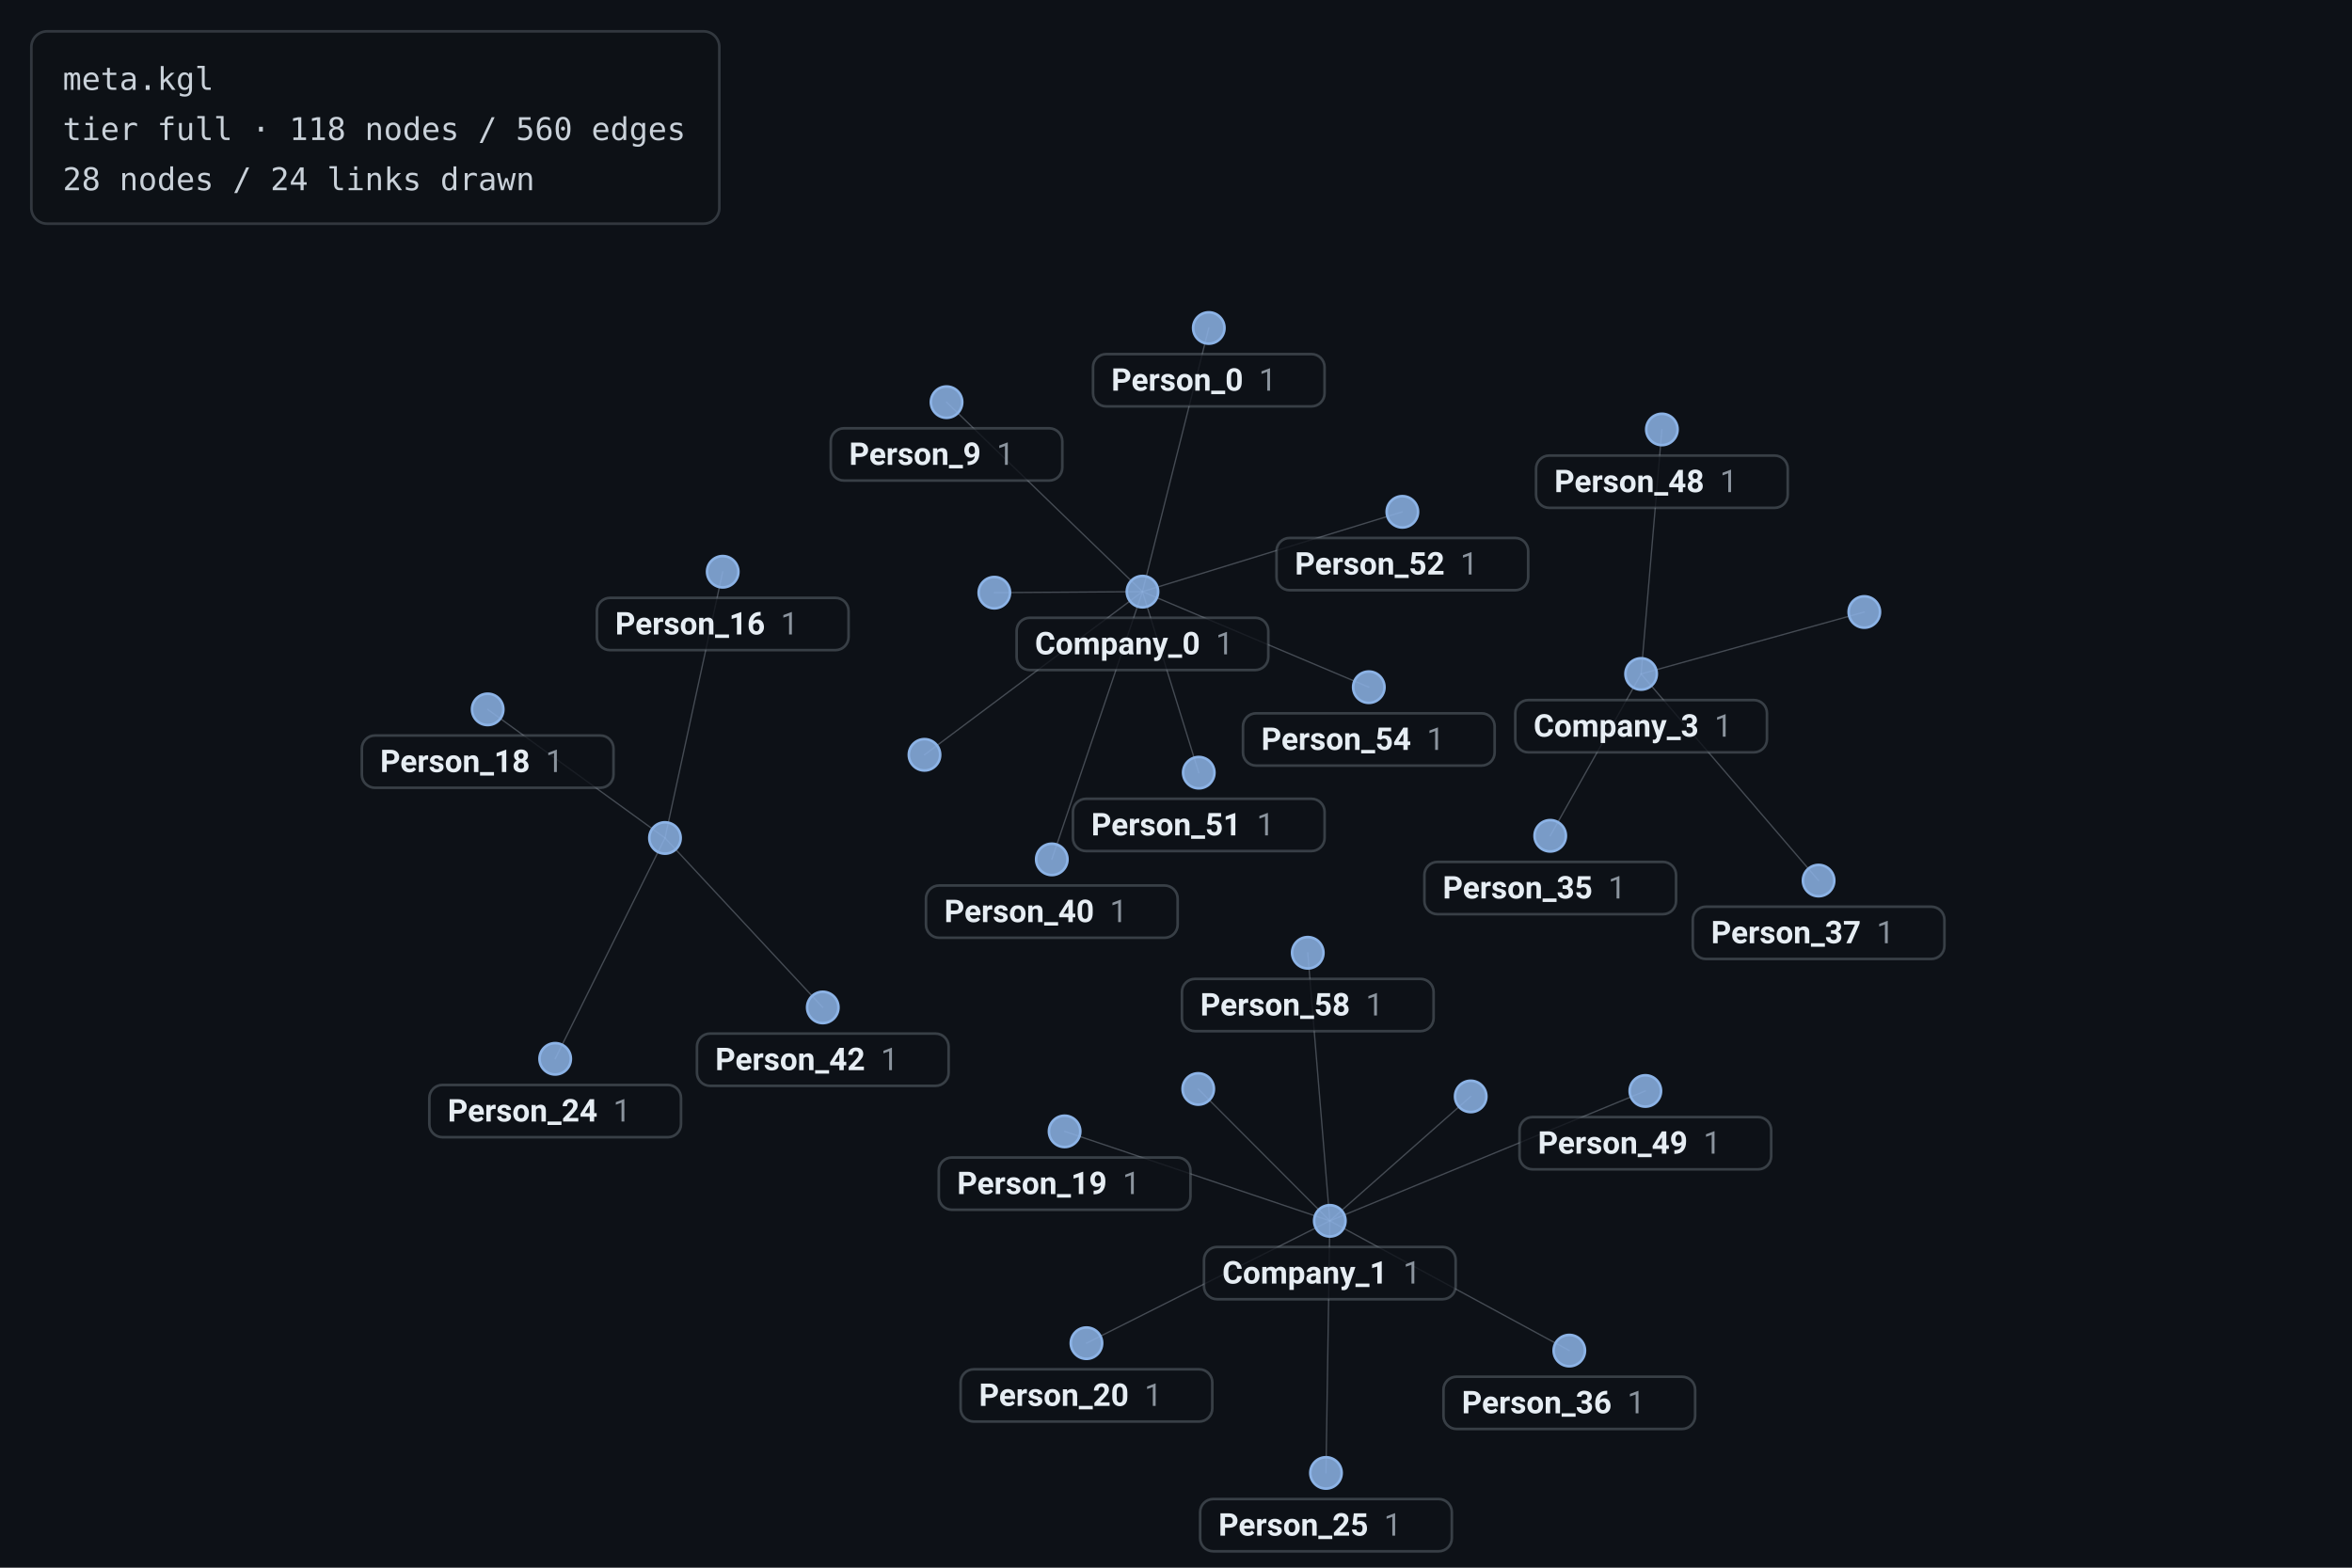
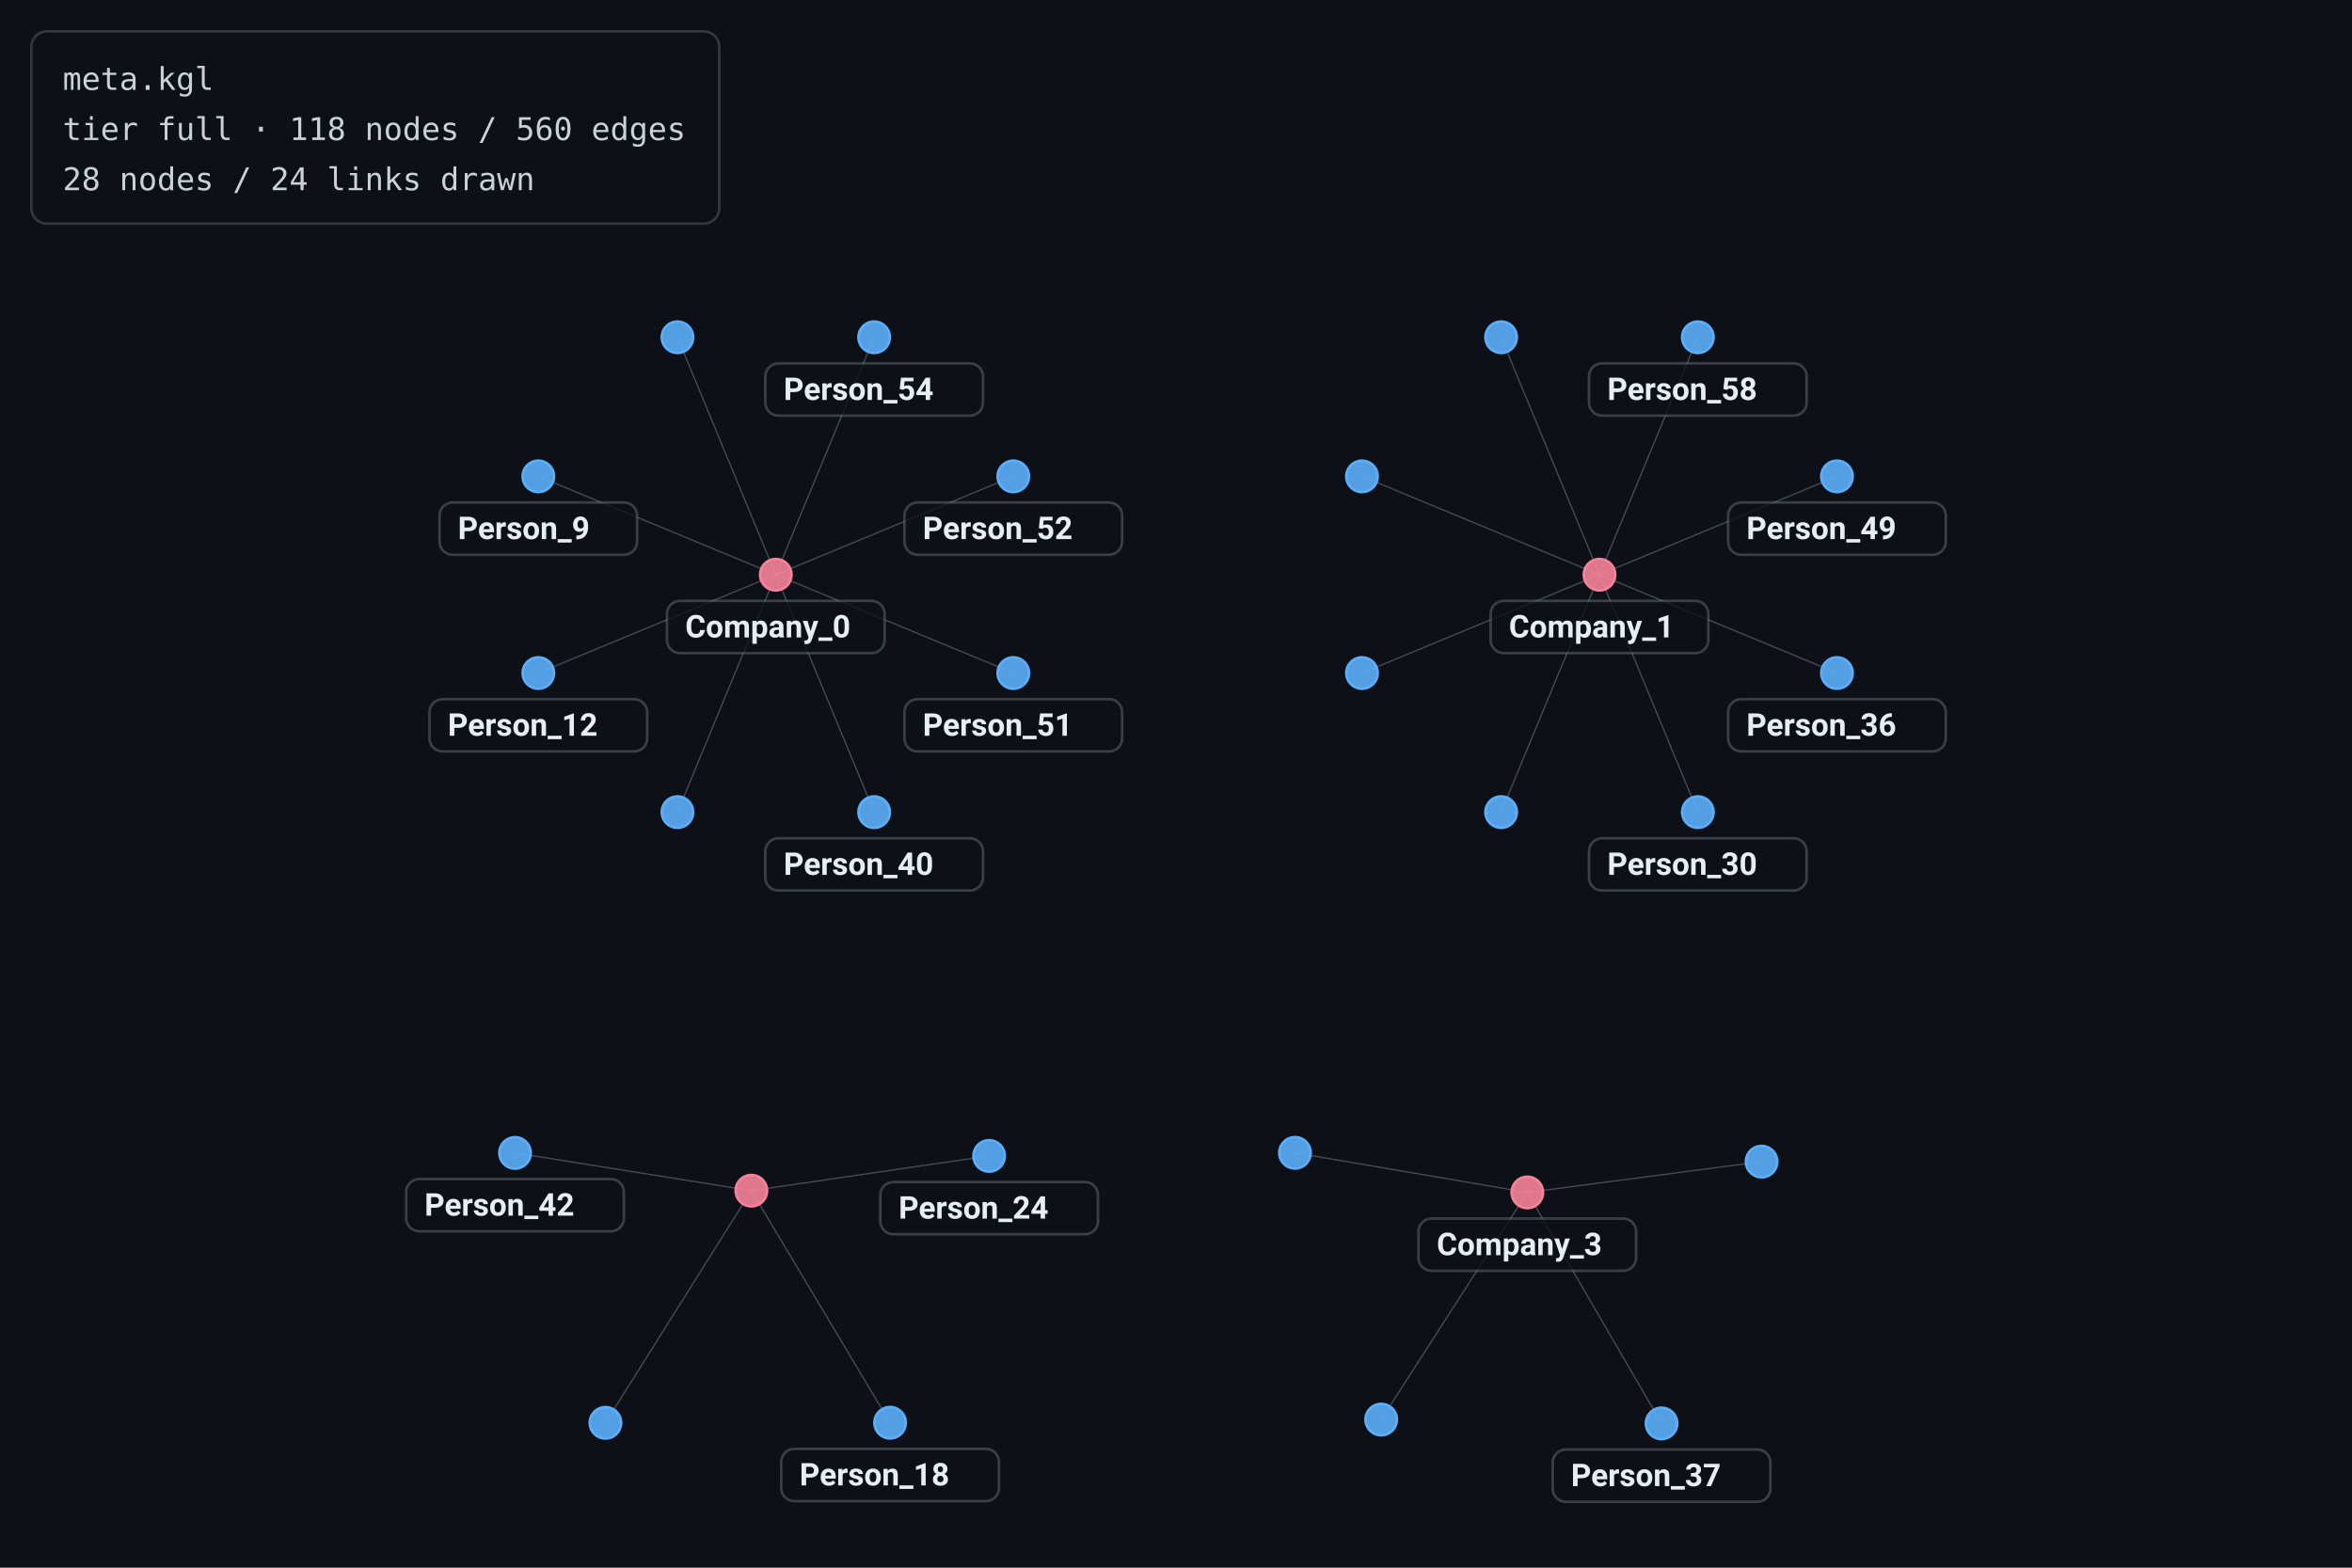
<svg xmlns="http://www.w3.org/2000/svg" width="900" height="600" viewBox="0 0 900 600" font-family="ui-sans-serif, system-ui, -apple-system, 'Segoe UI', Roboto, 'Helvetica Neue', Arial, sans-serif">
  <rect width="900" height="600" fill="#0d1117" />
  <g stroke="#8b949e" stroke-opacity="0.45" stroke-linecap="round">
-     <line x1="523.78" y1="263.01" x2="437.17" y2="226.44" stroke-width="0.5" />
-     <line x1="536.62" y1="195.89" x2="437.17" y2="226.44" stroke-width="0.5" />
-     <line x1="458.71" y1="295.72" x2="437.17" y2="226.44" stroke-width="0.5" />
-     <line x1="402.48" y1="328.91" x2="437.17" y2="226.44" stroke-width="0.5" />
-     <line x1="353.76" y1="288.89" x2="437.17" y2="226.44" stroke-width="0.5" />
-     <line x1="380.49" y1="226.83" x2="437.17" y2="226.44" stroke-width="0.5" />
-     <line x1="362.2" y1="153.92" x2="437.17" y2="226.44" stroke-width="0.5" />
-     <line x1="462.55" y1="125.53" x2="437.17" y2="226.44" stroke-width="0.5" />
-     <line x1="500.42" y1="364.65" x2="508.86" y2="467.25" stroke-width="0.5" />
-     <line x1="629.6" y1="417.54" x2="508.86" y2="467.25" stroke-width="0.5" />
-     <line x1="600.5" y1="516.91" x2="508.86" y2="467.25" stroke-width="0.5" />
-     <line x1="562.77" y1="419.63" x2="508.86" y2="467.25" stroke-width="0.5" />
-     <line x1="507.39" y1="563.73" x2="508.86" y2="467.25" stroke-width="0.5" />
-     <line x1="415.74" y1="514.07" x2="508.86" y2="467.25" stroke-width="0.5" />
-     <line x1="407.38" y1="433.01" x2="508.86" y2="467.25" stroke-width="0.5" />
-     <line x1="458.51" y1="416.78" x2="508.86" y2="467.25" stroke-width="0.5" />
-     <line x1="314.84" y1="385.58" x2="254.46" y2="320.72" stroke-width="0.5" />
-     <line x1="212.44" y1="405.24" x2="254.46" y2="320.72" stroke-width="0.5" />
-     <line x1="186.61" y1="271.5" x2="254.46" y2="320.72" stroke-width="0.5" />
-     <line x1="276.55" y1="218.82" x2="254.46" y2="320.72" stroke-width="0.5" />
-     <line x1="635.93" y1="164.36" x2="627.98" y2="257.94" stroke-width="0.5" />
-     <line x1="713.39" y1="234.23" x2="627.98" y2="257.94" stroke-width="0.5" />
-     <line x1="695.89" y1="337.02" x2="627.98" y2="257.94" stroke-width="0.5" />
-     <line x1="593.2" y1="319.88" x2="627.98" y2="257.94" stroke-width="0.5" />
+     <line x1="334.5" y1="129.08" x2="296.86" y2="219.96" stroke-width="0.5" />
+     <line x1="387.74" y1="182.32" x2="296.86" y2="219.96" stroke-width="0.5" />
+     <line x1="387.74" y1="257.59" x2="296.86" y2="219.96" stroke-width="0.5" />
+     <line x1="334.5" y1="310.83" x2="296.86" y2="219.96" stroke-width="0.5" />
+     <line x1="259.23" y1="310.83" x2="296.86" y2="219.96" stroke-width="0.5" />
+     <line x1="205.99" y1="257.59" x2="296.86" y2="219.96" stroke-width="0.5" />
+     <line x1="205.99" y1="182.32" x2="296.86" y2="219.96" stroke-width="0.5" />
+     <line x1="259.23" y1="129.08" x2="296.86" y2="219.96" stroke-width="0.5" />
+     <line x1="649.68" y1="129.08" x2="612.05" y2="219.96" stroke-width="0.5" />
+     <line x1="702.92" y1="182.32" x2="612.05" y2="219.96" stroke-width="0.5" />
+     <line x1="702.92" y1="257.59" x2="612.05" y2="219.96" stroke-width="0.5" />
+     <line x1="649.68" y1="310.83" x2="612.05" y2="219.96" stroke-width="0.5" />
+     <line x1="574.41" y1="310.83" x2="612.05" y2="219.96" stroke-width="0.5" />
+     <line x1="521.17" y1="257.59" x2="612.05" y2="219.96" stroke-width="0.5" />
+     <line x1="521.17" y1="182.32" x2="612.05" y2="219.96" stroke-width="0.5" />
+     <line x1="574.41" y1="129.08" x2="612.05" y2="219.96" stroke-width="0.5" />
+     <line x1="197.08" y1="441.26" x2="287.51" y2="455.7" stroke-width="0.5" />
+     <line x1="378.49" y1="442.4" x2="287.51" y2="455.7" stroke-width="0.5" />
+     <line x1="340.59" y1="544.52" x2="287.51" y2="455.7" stroke-width="0.5" />
+     <line x1="231.67" y1="544.56" x2="287.51" y2="455.7" stroke-width="0.5" />
+     <line x1="495.53" y1="441.22" x2="584.43" y2="456.38" stroke-width="0.5" />
+     <line x1="674.08" y1="444.59" x2="584.43" y2="456.38" stroke-width="0.5" />
+     <line x1="635.8" y1="544.78" x2="584.43" y2="456.38" stroke-width="0.5" />
+     <line x1="528.52" y1="543.31" x2="584.43" y2="456.38" stroke-width="0.5" />
  </g>
  <g>
-     <circle cx="523.78" cy="263.01" r="6" fill="#8cb3e6" fill-opacity="0.85" stroke="#8cb3e6" stroke-opacity="1" stroke-width="1" />
-     <circle cx="437.17" cy="226.44" r="6" fill="#8cb3e6" fill-opacity="0.85" stroke="#8cb3e6" stroke-opacity="1" stroke-width="1" />
-     <circle cx="536.62" cy="195.89" r="6" fill="#8cb3e6" fill-opacity="0.85" stroke="#8cb3e6" stroke-opacity="1" stroke-width="1" />
-     <circle cx="458.71" cy="295.72" r="6" fill="#8cb3e6" fill-opacity="0.85" stroke="#8cb3e6" stroke-opacity="1" stroke-width="1" />
-     <circle cx="402.48" cy="328.91" r="6" fill="#8cb3e6" fill-opacity="0.85" stroke="#8cb3e6" stroke-opacity="1" stroke-width="1" />
-     <circle cx="353.76" cy="288.89" r="6" fill="#8cb3e6" fill-opacity="0.85" stroke="#8cb3e6" stroke-opacity="1" stroke-width="1" />
-     <circle cx="380.49" cy="226.83" r="6" fill="#8cb3e6" fill-opacity="0.85" stroke="#8cb3e6" stroke-opacity="1" stroke-width="1" />
-     <circle cx="362.2" cy="153.92" r="6" fill="#8cb3e6" fill-opacity="0.85" stroke="#8cb3e6" stroke-opacity="1" stroke-width="1" />
-     <circle cx="462.55" cy="125.53" r="6" fill="#8cb3e6" fill-opacity="0.85" stroke="#8cb3e6" stroke-opacity="1" stroke-width="1" />
-     <circle cx="500.42" cy="364.65" r="6" fill="#8cb3e6" fill-opacity="0.85" stroke="#8cb3e6" stroke-opacity="1" stroke-width="1" />
-     <circle cx="508.86" cy="467.25" r="6" fill="#8cb3e6" fill-opacity="0.85" stroke="#8cb3e6" stroke-opacity="1" stroke-width="1" />
-     <circle cx="629.6" cy="417.54" r="6" fill="#8cb3e6" fill-opacity="0.85" stroke="#8cb3e6" stroke-opacity="1" stroke-width="1" />
-     <circle cx="600.5" cy="516.91" r="6" fill="#8cb3e6" fill-opacity="0.85" stroke="#8cb3e6" stroke-opacity="1" stroke-width="1" />
-     <circle cx="562.77" cy="419.63" r="6" fill="#8cb3e6" fill-opacity="0.85" stroke="#8cb3e6" stroke-opacity="1" stroke-width="1" />
-     <circle cx="507.39" cy="563.73" r="6" fill="#8cb3e6" fill-opacity="0.85" stroke="#8cb3e6" stroke-opacity="1" stroke-width="1" />
-     <circle cx="415.74" cy="514.07" r="6" fill="#8cb3e6" fill-opacity="0.85" stroke="#8cb3e6" stroke-opacity="1" stroke-width="1" />
-     <circle cx="407.38" cy="433.01" r="6" fill="#8cb3e6" fill-opacity="0.85" stroke="#8cb3e6" stroke-opacity="1" stroke-width="1" />
-     <circle cx="458.51" cy="416.78" r="6" fill="#8cb3e6" fill-opacity="0.85" stroke="#8cb3e6" stroke-opacity="1" stroke-width="1" />
-     <circle cx="314.84" cy="385.58" r="6" fill="#8cb3e6" fill-opacity="0.85" stroke="#8cb3e6" stroke-opacity="1" stroke-width="1" />
-     <circle cx="254.46" cy="320.72" r="6" fill="#8cb3e6" fill-opacity="0.85" stroke="#8cb3e6" stroke-opacity="1" stroke-width="1" />
-     <circle cx="212.44" cy="405.24" r="6" fill="#8cb3e6" fill-opacity="0.85" stroke="#8cb3e6" stroke-opacity="1" stroke-width="1" />
-     <circle cx="186.61" cy="271.5" r="6" fill="#8cb3e6" fill-opacity="0.85" stroke="#8cb3e6" stroke-opacity="1" stroke-width="1" />
-     <circle cx="276.55" cy="218.82" r="6" fill="#8cb3e6" fill-opacity="0.85" stroke="#8cb3e6" stroke-opacity="1" stroke-width="1" />
-     <circle cx="635.93" cy="164.36" r="6" fill="#8cb3e6" fill-opacity="0.85" stroke="#8cb3e6" stroke-opacity="1" stroke-width="1" />
-     <circle cx="627.98" cy="257.94" r="6" fill="#8cb3e6" fill-opacity="0.85" stroke="#8cb3e6" stroke-opacity="1" stroke-width="1" />
-     <circle cx="713.39" cy="234.23" r="6" fill="#8cb3e6" fill-opacity="0.85" stroke="#8cb3e6" stroke-opacity="1" stroke-width="1" />
-     <circle cx="695.89" cy="337.02" r="6" fill="#8cb3e6" fill-opacity="0.85" stroke="#8cb3e6" stroke-opacity="1" stroke-width="1" />
-     <circle cx="593.2" cy="319.88" r="6" fill="#8cb3e6" fill-opacity="0.85" stroke="#8cb3e6" stroke-opacity="1" stroke-width="1" />
+     <circle cx="334.5" cy="129.08" r="6" fill="#5cadfa" fill-opacity="0.9" stroke="#5cadfa" stroke-opacity="1" stroke-width="1" />
+     <circle cx="296.86" cy="219.96" r="6" fill="#f58299" fill-opacity="0.9" stroke="#f58299" stroke-opacity="1" stroke-width="1" />
+     <circle cx="387.74" cy="182.32" r="6" fill="#5cadfa" fill-opacity="0.9" stroke="#5cadfa" stroke-opacity="1" stroke-width="1" />
+     <circle cx="387.74" cy="257.59" r="6" fill="#5cadfa" fill-opacity="0.9" stroke="#5cadfa" stroke-opacity="1" stroke-width="1" />
+     <circle cx="334.5" cy="310.83" r="6" fill="#5cadfa" fill-opacity="0.9" stroke="#5cadfa" stroke-opacity="1" stroke-width="1" />
+     <circle cx="259.23" cy="310.83" r="6" fill="#5cadfa" fill-opacity="0.9" stroke="#5cadfa" stroke-opacity="1" stroke-width="1" />
+     <circle cx="205.99" cy="257.59" r="6" fill="#5cadfa" fill-opacity="0.9" stroke="#5cadfa" stroke-opacity="1" stroke-width="1" />
+     <circle cx="205.99" cy="182.32" r="6" fill="#5cadfa" fill-opacity="0.9" stroke="#5cadfa" stroke-opacity="1" stroke-width="1" />
+     <circle cx="259.23" cy="129.08" r="6" fill="#5cadfa" fill-opacity="0.9" stroke="#5cadfa" stroke-opacity="1" stroke-width="1" />
+     <circle cx="649.68" cy="129.08" r="6" fill="#5cadfa" fill-opacity="0.9" stroke="#5cadfa" stroke-opacity="1" stroke-width="1" />
+     <circle cx="612.05" cy="219.96" r="6" fill="#f58299" fill-opacity="0.9" stroke="#f58299" stroke-opacity="1" stroke-width="1" />
+     <circle cx="702.92" cy="182.32" r="6" fill="#5cadfa" fill-opacity="0.9" stroke="#5cadfa" stroke-opacity="1" stroke-width="1" />
+     <circle cx="702.92" cy="257.59" r="6" fill="#5cadfa" fill-opacity="0.9" stroke="#5cadfa" stroke-opacity="1" stroke-width="1" />
+     <circle cx="649.68" cy="310.83" r="6" fill="#5cadfa" fill-opacity="0.9" stroke="#5cadfa" stroke-opacity="1" stroke-width="1" />
+     <circle cx="574.41" cy="310.83" r="6" fill="#5cadfa" fill-opacity="0.9" stroke="#5cadfa" stroke-opacity="1" stroke-width="1" />
+     <circle cx="521.17" cy="257.59" r="6" fill="#5cadfa" fill-opacity="0.9" stroke="#5cadfa" stroke-opacity="1" stroke-width="1" />
+     <circle cx="521.17" cy="182.32" r="6" fill="#5cadfa" fill-opacity="0.9" stroke="#5cadfa" stroke-opacity="1" stroke-width="1" />
+     <circle cx="574.41" cy="129.08" r="6" fill="#5cadfa" fill-opacity="0.9" stroke="#5cadfa" stroke-opacity="1" stroke-width="1" />
+     <circle cx="197.08" cy="441.26" r="6" fill="#5cadfa" fill-opacity="0.9" stroke="#5cadfa" stroke-opacity="1" stroke-width="1" />
+     <circle cx="287.51" cy="455.7" r="6" fill="#f58299" fill-opacity="0.9" stroke="#f58299" stroke-opacity="1" stroke-width="1" />
+     <circle cx="378.49" cy="442.4" r="6" fill="#5cadfa" fill-opacity="0.9" stroke="#5cadfa" stroke-opacity="1" stroke-width="1" />
+     <circle cx="340.59" cy="544.52" r="6" fill="#5cadfa" fill-opacity="0.9" stroke="#5cadfa" stroke-opacity="1" stroke-width="1" />
+     <circle cx="231.67" cy="544.56" r="6" fill="#5cadfa" fill-opacity="0.9" stroke="#5cadfa" stroke-opacity="1" stroke-width="1" />
+     <circle cx="495.53" cy="441.22" r="6" fill="#5cadfa" fill-opacity="0.9" stroke="#5cadfa" stroke-opacity="1" stroke-width="1" />
+     <circle cx="584.43" cy="456.38" r="6" fill="#f58299" fill-opacity="0.9" stroke="#f58299" stroke-opacity="1" stroke-width="1" />
+     <circle cx="674.08" cy="444.59" r="6" fill="#5cadfa" fill-opacity="0.9" stroke="#5cadfa" stroke-opacity="1" stroke-width="1" />
+     <circle cx="635.8" cy="544.78" r="6" fill="#5cadfa" fill-opacity="0.9" stroke="#5cadfa" stroke-opacity="1" stroke-width="1" />
+     <circle cx="528.52" cy="543.31" r="6" fill="#5cadfa" fill-opacity="0.9" stroke="#5cadfa" stroke-opacity="1" stroke-width="1" />
  </g>
  <g font-size="12">
-     <rect x="475.63" y="273.01" width="96.3" height="20" rx="5" fill="#0d1117" fill-opacity="0.78" stroke="#8b949e" stroke-opacity="0.35" />
-     <text x="482.63" y="287.01" fill="#e6edf3" font-weight="600">Person_54<tspan fill="#8b949e" font-weight="400" dx="6">1</tspan>
-     </text>
-     <rect x="389.02" y="236.44" width="96.3" height="20" rx="5" fill="#0d1117" fill-opacity="0.78" stroke="#8b949e" stroke-opacity="0.35" />
-     <text x="396.02" y="250.44" fill="#e6edf3" font-weight="600">Company_0<tspan fill="#8b949e" font-weight="400" dx="6">1</tspan>
-     </text>
-     <rect x="488.47" y="205.89" width="96.3" height="20" rx="5" fill="#0d1117" fill-opacity="0.78" stroke="#8b949e" stroke-opacity="0.35" />
-     <text x="495.47" y="219.89" fill="#e6edf3" font-weight="600">Person_52<tspan fill="#8b949e" font-weight="400" dx="6">1</tspan>
-     </text>
-     <rect x="410.56" y="305.72" width="96.3" height="20" rx="5" fill="#0d1117" fill-opacity="0.78" stroke="#8b949e" stroke-opacity="0.35" />
-     <text x="417.56" y="319.72" fill="#e6edf3" font-weight="600">Person_51<tspan fill="#8b949e" font-weight="400" dx="6">1</tspan>
-     </text>
-     <rect x="354.33" y="338.91" width="96.3" height="20" rx="5" fill="#0d1117" fill-opacity="0.78" stroke="#8b949e" stroke-opacity="0.35" />
-     <text x="361.33" y="352.91" fill="#e6edf3" font-weight="600">Person_40<tspan fill="#8b949e" font-weight="400" dx="6">1</tspan>
-     </text>
-     <rect x="317.9" y="163.92" width="88.6" height="20" rx="5" fill="#0d1117" fill-opacity="0.78" stroke="#8b949e" stroke-opacity="0.35" />
-     <text x="324.9" y="177.92" fill="#e6edf3" font-weight="600">Person_9<tspan fill="#8b949e" font-weight="400" dx="6">1</tspan>
-     </text>
-     <rect x="418.25" y="135.53" width="88.6" height="20" rx="5" fill="#0d1117" fill-opacity="0.78" stroke="#8b949e" stroke-opacity="0.35" />
-     <text x="425.25" y="149.53" fill="#e6edf3" font-weight="600">Person_0<tspan fill="#8b949e" font-weight="400" dx="6">1</tspan>
-     </text>
-     <rect x="452.27" y="374.65" width="96.3" height="20" rx="5" fill="#0d1117" fill-opacity="0.78" stroke="#8b949e" stroke-opacity="0.35" />
-     <text x="459.27" y="388.65" fill="#e6edf3" font-weight="600">Person_58<tspan fill="#8b949e" font-weight="400" dx="6">1</tspan>
-     </text>
-     <rect x="460.71" y="477.25" width="96.3" height="20" rx="5" fill="#0d1117" fill-opacity="0.78" stroke="#8b949e" stroke-opacity="0.35" />
-     <text x="467.71" y="491.25" fill="#e6edf3" font-weight="600">Company_1<tspan fill="#8b949e" font-weight="400" dx="6">1</tspan>
-     </text>
-     <rect x="581.45" y="427.54" width="96.3" height="20" rx="5" fill="#0d1117" fill-opacity="0.78" stroke="#8b949e" stroke-opacity="0.35" />
-     <text x="588.45" y="441.54" fill="#e6edf3" font-weight="600">Person_49<tspan fill="#8b949e" font-weight="400" dx="6">1</tspan>
-     </text>
-     <rect x="552.35" y="526.91" width="96.3" height="20" rx="5" fill="#0d1117" fill-opacity="0.78" stroke="#8b949e" stroke-opacity="0.35" />
-     <text x="559.35" y="540.91" fill="#e6edf3" font-weight="600">Person_36<tspan fill="#8b949e" font-weight="400" dx="6">1</tspan>
-     </text>
-     <rect x="459.24" y="573.73" width="96.3" height="20" rx="5" fill="#0d1117" fill-opacity="0.78" stroke="#8b949e" stroke-opacity="0.35" />
-     <text x="466.24" y="587.73" fill="#e6edf3" font-weight="600">Person_25<tspan fill="#8b949e" font-weight="400" dx="6">1</tspan>
-     </text>
-     <rect x="367.59" y="524.07" width="96.3" height="20" rx="5" fill="#0d1117" fill-opacity="0.78" stroke="#8b949e" stroke-opacity="0.35" />
-     <text x="374.59" y="538.07" fill="#e6edf3" font-weight="600">Person_20<tspan fill="#8b949e" font-weight="400" dx="6">1</tspan>
-     </text>
-     <rect x="359.23" y="443.01" width="96.3" height="20" rx="5" fill="#0d1117" fill-opacity="0.78" stroke="#8b949e" stroke-opacity="0.35" />
-     <text x="366.23" y="457.01" fill="#e6edf3" font-weight="600">Person_19<tspan fill="#8b949e" font-weight="400" dx="6">1</tspan>
-     </text>
-     <rect x="266.69" y="395.58" width="96.3" height="20" rx="5" fill="#0d1117" fill-opacity="0.78" stroke="#8b949e" stroke-opacity="0.35" />
-     <text x="273.69" y="409.58" fill="#e6edf3" font-weight="600">Person_42<tspan fill="#8b949e" font-weight="400" dx="6">1</tspan>
-     </text>
-     <rect x="164.29" y="415.24" width="96.3" height="20" rx="5" fill="#0d1117" fill-opacity="0.78" stroke="#8b949e" stroke-opacity="0.35" />
-     <text x="171.29" y="429.24" fill="#e6edf3" font-weight="600">Person_24<tspan fill="#8b949e" font-weight="400" dx="6">1</tspan>
-     </text>
-     <rect x="138.46" y="281.5" width="96.3" height="20" rx="5" fill="#0d1117" fill-opacity="0.78" stroke="#8b949e" stroke-opacity="0.35" />
-     <text x="145.46" y="295.5" fill="#e6edf3" font-weight="600">Person_18<tspan fill="#8b949e" font-weight="400" dx="6">1</tspan>
-     </text>
-     <rect x="228.4" y="228.82" width="96.3" height="20" rx="5" fill="#0d1117" fill-opacity="0.78" stroke="#8b949e" stroke-opacity="0.35" />
-     <text x="235.4" y="242.82" fill="#e6edf3" font-weight="600">Person_16<tspan fill="#8b949e" font-weight="400" dx="6">1</tspan>
-     </text>
-     <rect x="587.78" y="174.36" width="96.3" height="20" rx="5" fill="#0d1117" fill-opacity="0.78" stroke="#8b949e" stroke-opacity="0.35" />
-     <text x="594.78" y="188.36" fill="#e6edf3" font-weight="600">Person_48<tspan fill="#8b949e" font-weight="400" dx="6">1</tspan>
-     </text>
-     <rect x="579.83" y="267.94" width="96.3" height="20" rx="5" fill="#0d1117" fill-opacity="0.78" stroke="#8b949e" stroke-opacity="0.35" />
-     <text x="586.83" y="281.94" fill="#e6edf3" font-weight="600">Company_3<tspan fill="#8b949e" font-weight="400" dx="6">1</tspan>
-     </text>
-     <rect x="647.74" y="347.02" width="96.3" height="20" rx="5" fill="#0d1117" fill-opacity="0.78" stroke="#8b949e" stroke-opacity="0.35" />
-     <text x="654.74" y="361.02" fill="#e6edf3" font-weight="600">Person_37<tspan fill="#8b949e" font-weight="400" dx="6">1</tspan>
-     </text>
-     <rect x="545.05" y="329.88" width="96.3" height="20" rx="5" fill="#0d1117" fill-opacity="0.78" stroke="#8b949e" stroke-opacity="0.35" />
-     <text x="552.05" y="343.88" fill="#e6edf3" font-weight="600">Person_35<tspan fill="#8b949e" font-weight="400" dx="6">1</tspan>
-     </text>
+     <rect x="292.85" y="139.08" width="83.3" height="20" rx="5" fill="#0d1117" fill-opacity="0.78" stroke="#8b949e" stroke-opacity="0.35" />
+     <text x="299.85" y="153.08" fill="#e6edf3" font-weight="600">Person_54</text>
+     <rect x="255.21" y="229.96" width="83.3" height="20" rx="5" fill="#0d1117" fill-opacity="0.78" stroke="#8b949e" stroke-opacity="0.35" />
+     <text x="262.21" y="243.96" fill="#e6edf3" font-weight="600">Company_0</text>
+     <rect x="346.09" y="192.32" width="83.3" height="20" rx="5" fill="#0d1117" fill-opacity="0.78" stroke="#8b949e" stroke-opacity="0.35" />
+     <text x="353.09" y="206.32" fill="#e6edf3" font-weight="600">Person_52</text>
+     <rect x="346.09" y="267.59" width="83.3" height="20" rx="5" fill="#0d1117" fill-opacity="0.78" stroke="#8b949e" stroke-opacity="0.35" />
+     <text x="353.09" y="281.59" fill="#e6edf3" font-weight="600">Person_51</text>
+     <rect x="292.85" y="320.83" width="83.3" height="20" rx="5" fill="#0d1117" fill-opacity="0.78" stroke="#8b949e" stroke-opacity="0.35" />
+     <text x="299.85" y="334.83" fill="#e6edf3" font-weight="600">Person_40</text>
+     <rect x="164.34" y="267.59" width="83.3" height="20" rx="5" fill="#0d1117" fill-opacity="0.78" stroke="#8b949e" stroke-opacity="0.35" />
+     <text x="171.34" y="281.59" fill="#e6edf3" font-weight="600">Person_12</text>
+     <rect x="168.19" y="192.32" width="75.6" height="20" rx="5" fill="#0d1117" fill-opacity="0.78" stroke="#8b949e" stroke-opacity="0.35" />
+     <text x="175.19" y="206.32" fill="#e6edf3" font-weight="600">Person_9</text>
+     <rect x="608.03" y="139.08" width="83.3" height="20" rx="5" fill="#0d1117" fill-opacity="0.78" stroke="#8b949e" stroke-opacity="0.35" />
+     <text x="615.03" y="153.08" fill="#e6edf3" font-weight="600">Person_58</text>
+     <rect x="570.4" y="229.96" width="83.3" height="20" rx="5" fill="#0d1117" fill-opacity="0.78" stroke="#8b949e" stroke-opacity="0.35" />
+     <text x="577.4" y="243.96" fill="#e6edf3" font-weight="600">Company_1</text>
+     <rect x="661.27" y="192.32" width="83.3" height="20" rx="5" fill="#0d1117" fill-opacity="0.78" stroke="#8b949e" stroke-opacity="0.35" />
+     <text x="668.27" y="206.32" fill="#e6edf3" font-weight="600">Person_49</text>
+     <rect x="661.27" y="267.59" width="83.3" height="20" rx="5" fill="#0d1117" fill-opacity="0.78" stroke="#8b949e" stroke-opacity="0.35" />
+     <text x="668.27" y="281.59" fill="#e6edf3" font-weight="600">Person_36</text>
+     <rect x="608.03" y="320.83" width="83.3" height="20" rx="5" fill="#0d1117" fill-opacity="0.78" stroke="#8b949e" stroke-opacity="0.35" />
+     <text x="615.03" y="334.83" fill="#e6edf3" font-weight="600">Person_30</text>
+     <rect x="155.43" y="451.26" width="83.3" height="20" rx="5" fill="#0d1117" fill-opacity="0.78" stroke="#8b949e" stroke-opacity="0.35" />
+     <text x="162.43" y="465.26" fill="#e6edf3" font-weight="600">Person_42</text>
+     <rect x="336.84" y="452.4" width="83.3" height="20" rx="5" fill="#0d1117" fill-opacity="0.78" stroke="#8b949e" stroke-opacity="0.35" />
+     <text x="343.84" y="466.4" fill="#e6edf3" font-weight="600">Person_24</text>
+     <rect x="298.94" y="554.52" width="83.3" height="20" rx="5" fill="#0d1117" fill-opacity="0.78" stroke="#8b949e" stroke-opacity="0.35" />
+     <text x="305.94" y="568.52" fill="#e6edf3" font-weight="600">Person_18</text>
+     <rect x="542.78" y="466.38" width="83.3" height="20" rx="5" fill="#0d1117" fill-opacity="0.78" stroke="#8b949e" stroke-opacity="0.35" />
+     <text x="549.78" y="480.38" fill="#e6edf3" font-weight="600">Company_3</text>
+     <rect x="594.15" y="554.78" width="83.3" height="20" rx="5" fill="#0d1117" fill-opacity="0.78" stroke="#8b949e" stroke-opacity="0.35" />
+     <text x="601.15" y="568.78" fill="#e6edf3" font-weight="600">Person_37</text>
  </g>
  <rect x="12" y="12" width="263.25" height="73.6" rx="6" fill="#0d1117" fill-opacity="0.85" stroke="#8b949e" stroke-opacity="0.30" />
  <g font-family="ui-monospace, SFMono-Regular, 'SF Mono', Menlo, Consolas, monospace" font-size="12">
    <text x="24" y="34.4" fill="#c9d1d9">meta.kgl</text>
    <text x="24" y="53.6" fill="#c9d1d9">tier full · 118 nodes / 560 edges</text>
    <text x="24" y="72.8" fill="#c9d1d9">28 nodes / 24 links drawn</text>
  </g>
</svg>
